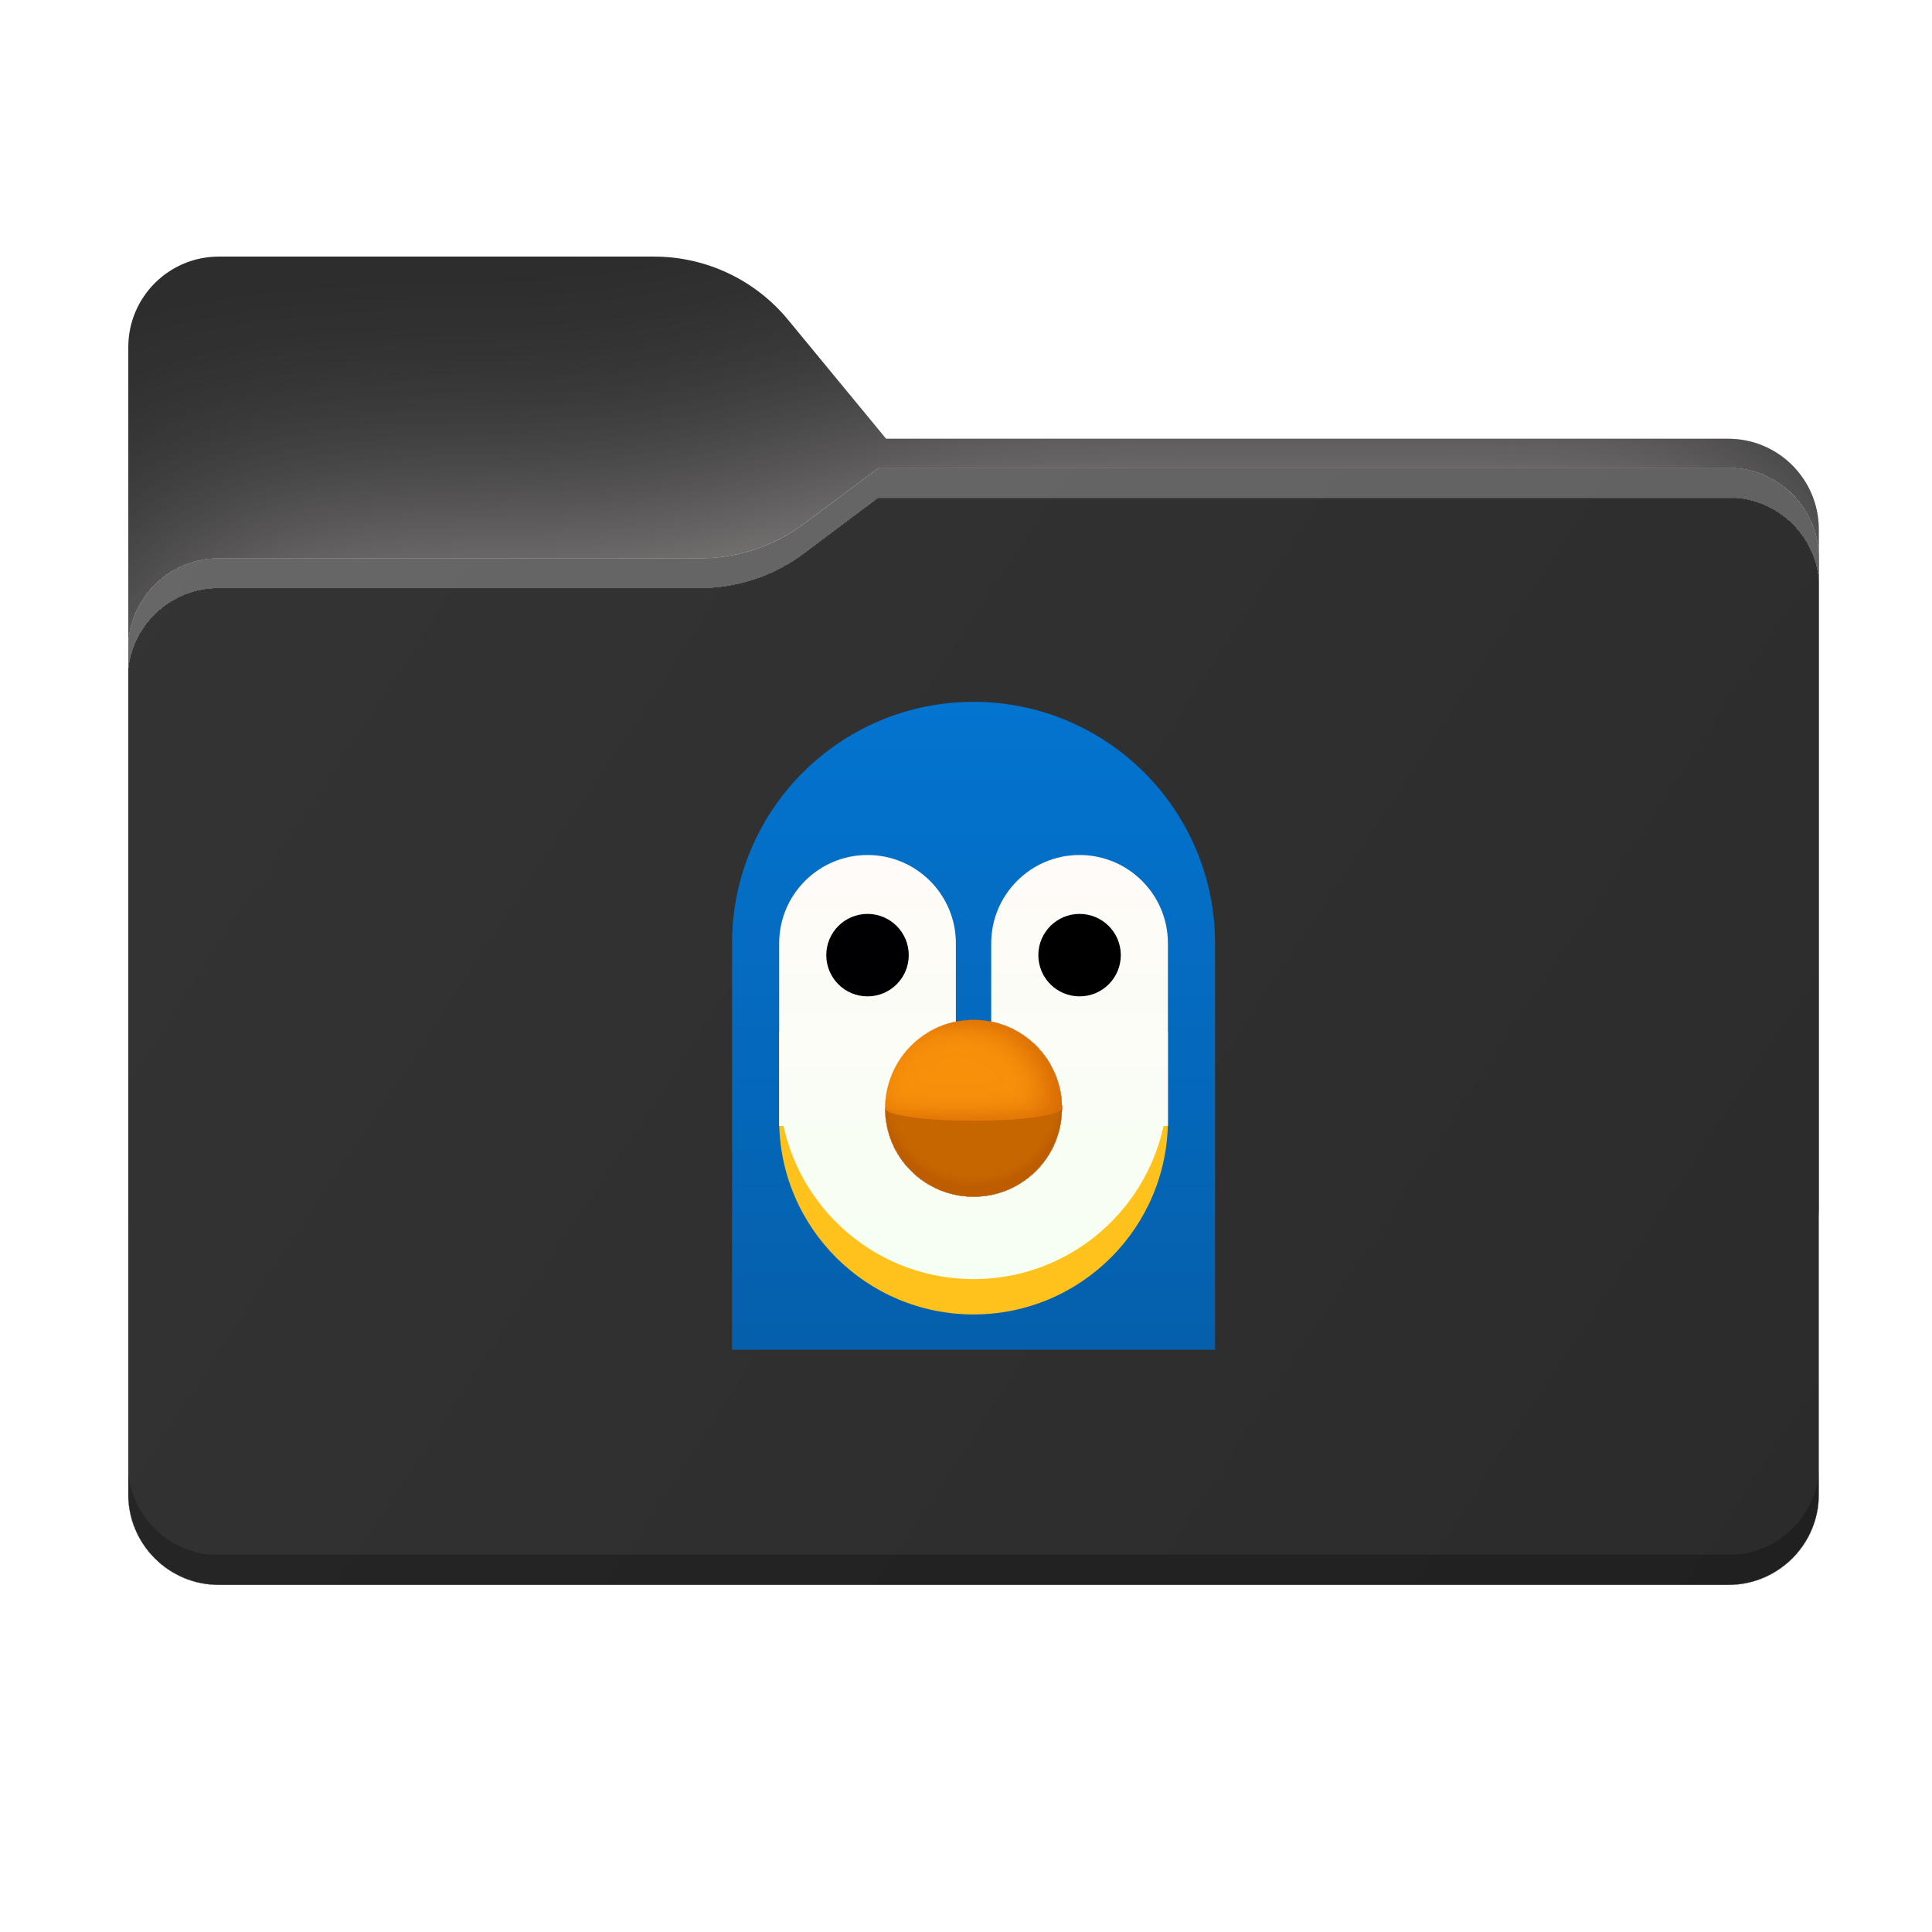
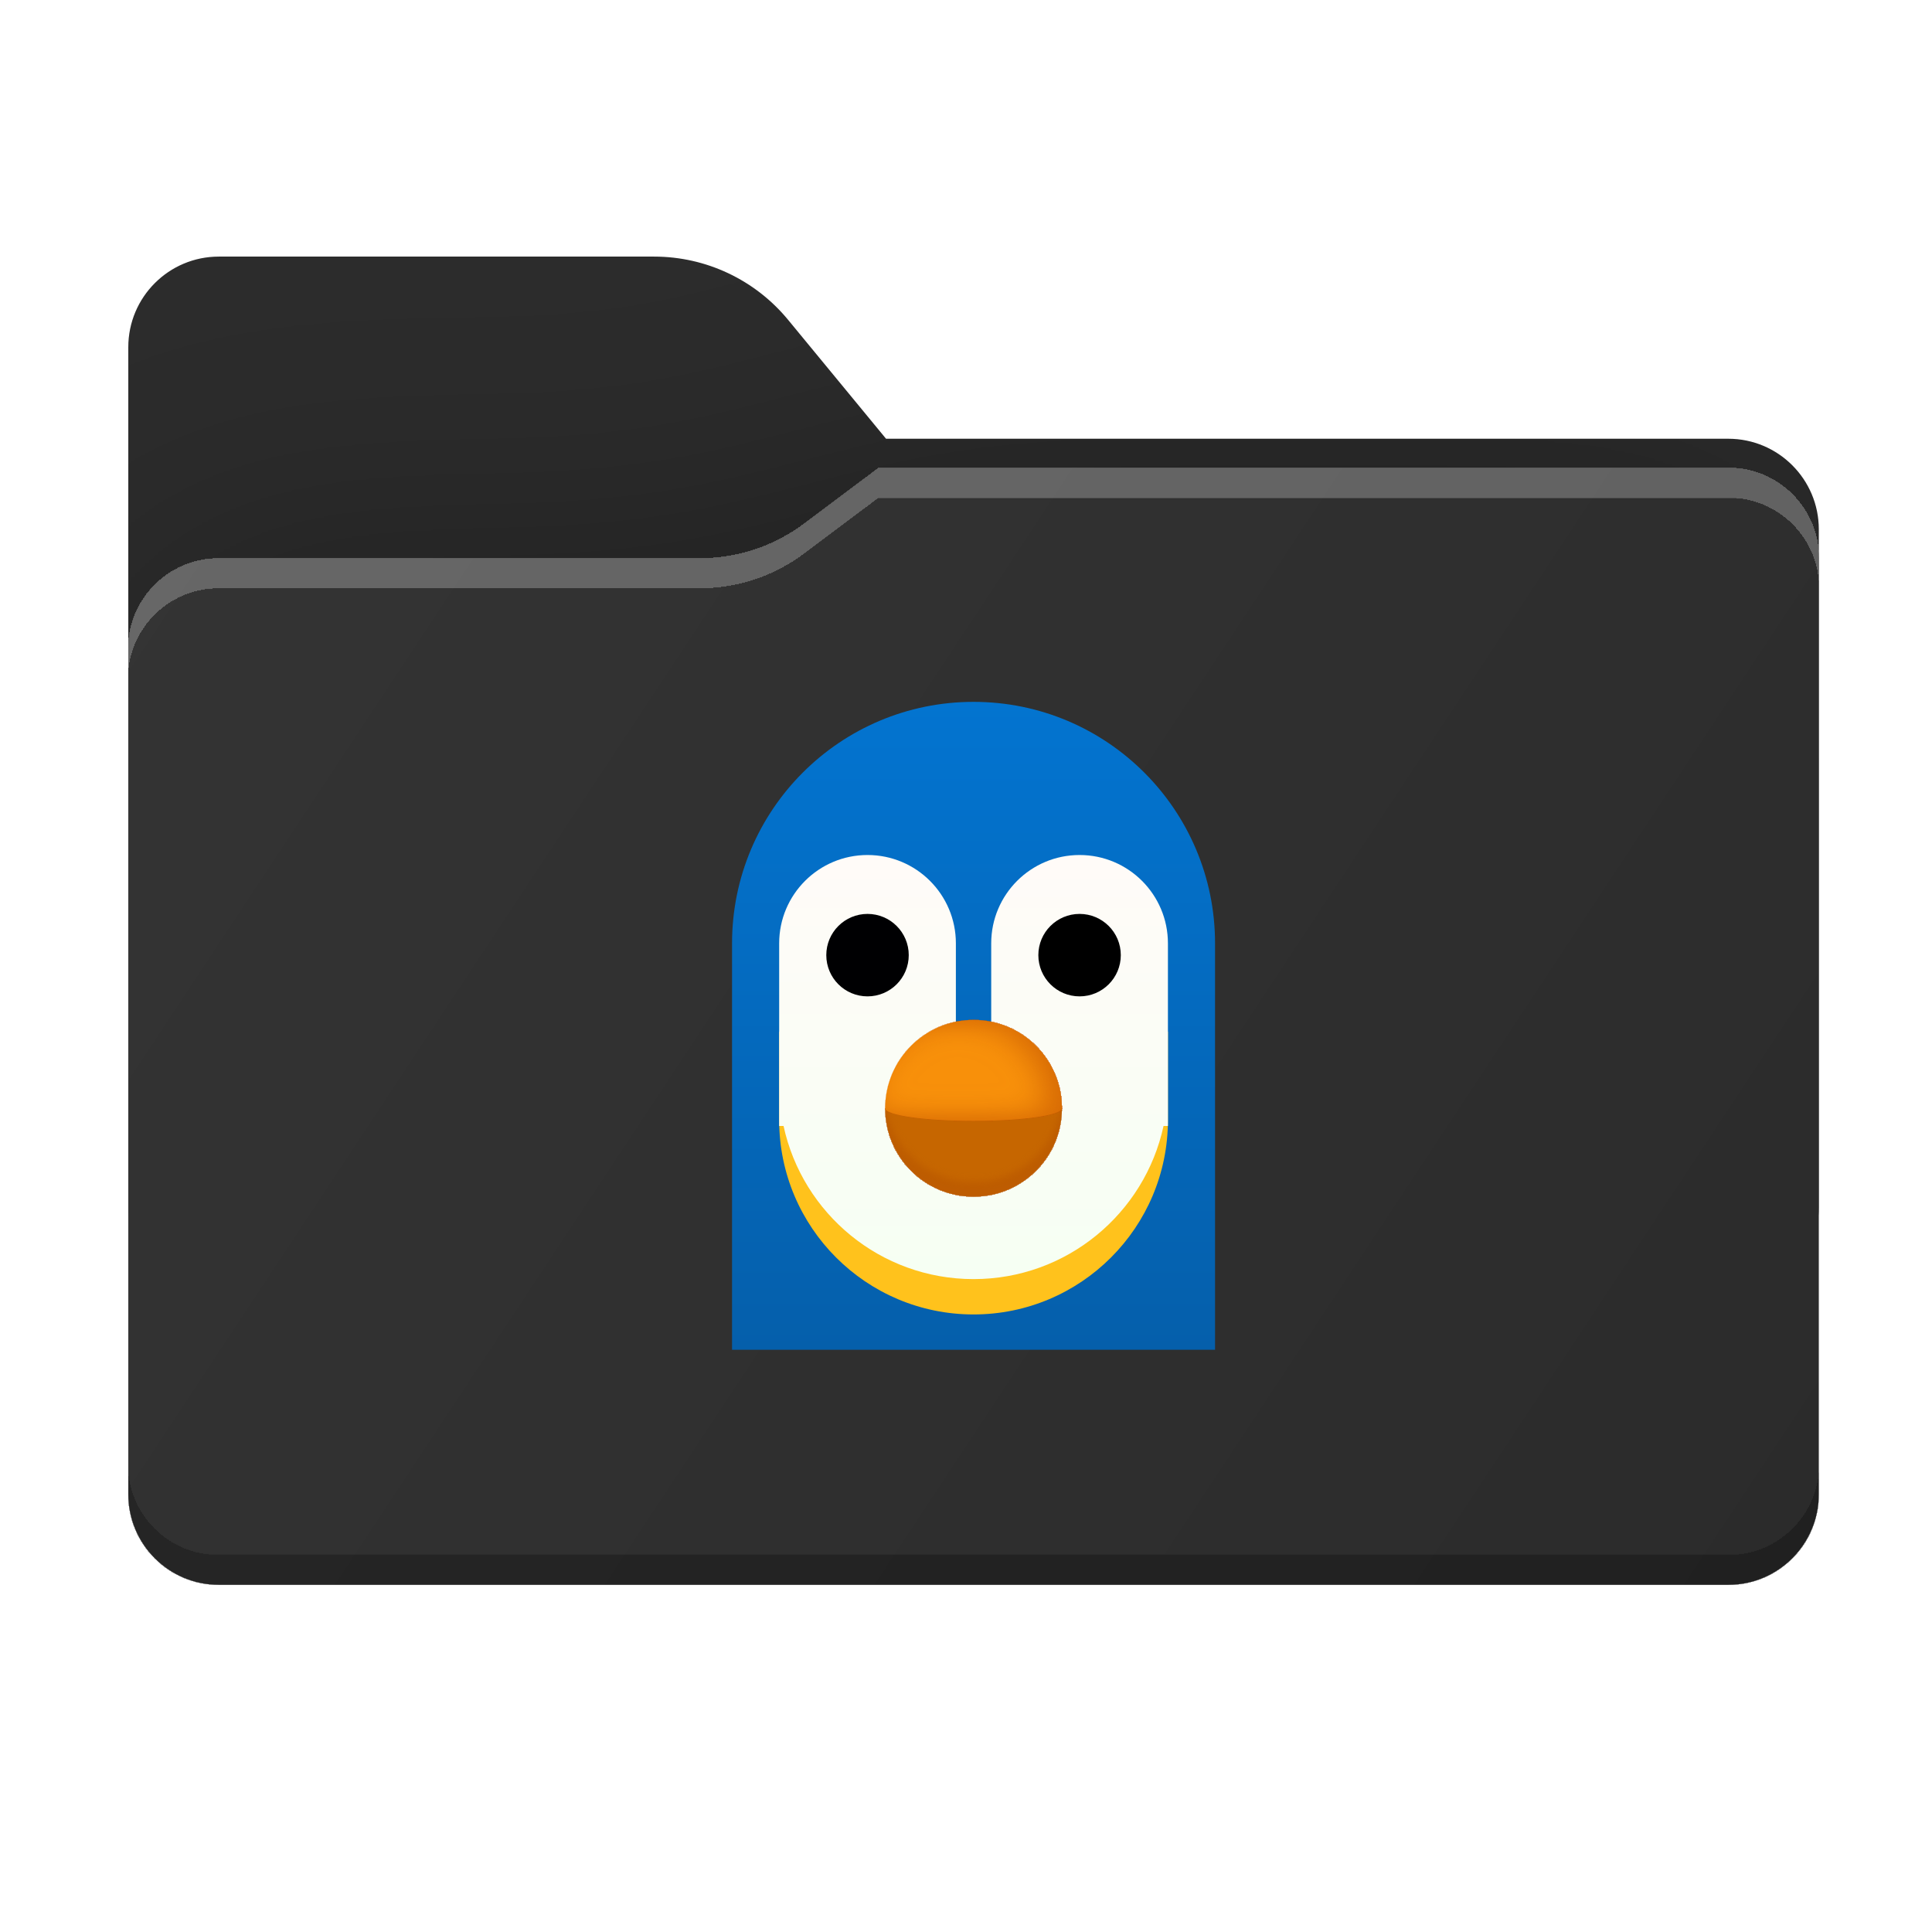
<svg xmlns="http://www.w3.org/2000/svg" width="256" height="256" viewBox="0 0 256 256" fill="none">
  <path fill-rule="evenodd" clip-rule="evenodd" d="M104.425 42.378C100.056 37.073 93.544 34 86.671 34H29C22.373 34 17 39.373 17 46V58.137V68.2V160C17 166.627 22.373 172 29 172H229C235.627 172 241 166.627 241 160V70.137C241 63.51 235.627 58.137 229 58.137H117.404L104.425 42.378Z" fill="#2C2C2C" />
-   <mask id="mask0_358_9925" style="mask-type:alpha" maskUnits="userSpaceOnUse" x="17" y="34" width="224" height="138">
-     <path fill-rule="evenodd" clip-rule="evenodd" d="M104.425 42.378C100.056 37.073 93.544 34 86.671 34H29C22.373 34 17 39.373 17 46V58.137V68.2V160C17 166.627 22.373 172 29 172H229C235.627 172 241 166.627 241 160V70.137C241 63.51 235.627 58.137 229 58.137H117.404L104.425 42.378Z" fill="url(#paint0_linear_358_9925)" />
+   <mask id="mask0_510_12075" style="mask-type:alpha" maskUnits="userSpaceOnUse" x="17" y="34" width="224" height="138">
+     <path fill-rule="evenodd" clip-rule="evenodd" d="M104.425 42.378C100.056 37.073 93.544 34 86.671 34H29C22.373 34 17 39.373 17 46V58.137V68.2V160C17 166.627 22.373 172 29 172H229C235.627 172 241 166.627 241 160V70.137C241 63.51 235.627 58.137 229 58.137H117.404L104.425 42.378Z" fill="url(#paint0_linear_510_12075)" />
  </mask>
-   <g mask="url(#mask0_358_9925)">
-     <g style="mix-blend-mode:multiply" filter="url(#filter0_f_358_9925)">
-       <path fill-rule="evenodd" clip-rule="evenodd" d="M92.789 74C97.764 74 102.605 72.387 106.586 69.402L116.459 62H229C235.627 62 241 67.373 241 74V108V160C241 166.627 235.627 172 229 172H29C22.373 172 17 166.627 17 160L17 108V86C17 79.373 22.373 74 29 74H87H92.789Z" fill="#A6A1A1" />
+   <g mask="url(#mask0_510_12075)">
+     <g style="mix-blend-mode:multiply" filter="url(#filter0_f_510_12075)">
+       <path fill-rule="evenodd" clip-rule="evenodd" d="M92.789 74C97.764 74 102.605 72.387 106.586 69.402L116.459 62H229C235.627 62 241 67.373 241 74V108V160C241 166.627 235.627 172 229 172H29C22.373 172 17 166.627 17 160L17 108V86C17 79.373 22.373 74 29 74H87H92.789Z" fill="black" fill-opacity="0.3" />
    </g>
  </g>
-   <g filter="url(#filter1_ii_358_9925)">
-     <path fill-rule="evenodd" clip-rule="evenodd" d="M92.789 74C97.764 74 102.605 72.387 106.586 69.402L116.459 62H229C235.627 62 241 67.373 241 74V108V198C241 204.627 235.627 210 229 210H29C22.373 210 17 204.627 17 198L17 108V86C17 79.373 22.373 74 29 74H87H92.789Z" fill="url(#paint1_linear_358_9925)" />
+   <g filter="url(#filter1_ii_510_12075)">
+     <path fill-rule="evenodd" clip-rule="evenodd" d="M92.789 74C97.764 74 102.605 72.387 106.586 69.402L116.459 62H229C235.627 62 241 67.373 241 74V108V198C241 204.627 235.627 210 229 210H29C22.373 210 17 204.627 17 198L17 108V86C17 79.373 22.373 74 29 74H87H92.789Z" fill="url(#paint1_linear_510_12075)" />
  </g>
-   <path d="M97 125C97 107.327 111.327 93 129 93C146.673 93 161 107.327 161 125V178.854H97V125Z" fill="url(#paint2_linear_358_9925)" />
+   <path d="M97 125C97 107.327 111.327 93 129 93C146.673 93 161 107.327 161 125V178.854H97V125Z" fill="url(#paint2_linear_510_12075)" />
  <path d="M103.244 136.707H154.756V148.415C154.756 162.639 143.225 174.171 129 174.171C114.775 174.171 103.244 162.639 103.244 148.415V136.707Z" fill="#FFC21C" />
-   <path fill-rule="evenodd" clip-rule="evenodd" d="M131.341 125C131.341 118.534 136.583 113.293 143.049 113.293C149.515 113.293 154.756 118.534 154.756 125L154.756 136.707V143.732C154.756 143.736 154.756 143.741 154.756 143.746V149.195H154.175C151.67 160.796 141.35 169.488 129 169.488C116.65 169.488 106.33 160.796 103.825 149.195H103.244V143.749C103.244 143.744 103.244 143.738 103.244 143.732V136.707L103.244 125C103.244 118.534 108.485 113.293 114.951 113.293C121.417 113.293 126.659 118.534 126.659 125V136.707H131.341V125Z" fill="url(#paint3_linear_358_9925)" />
+   <path fill-rule="evenodd" clip-rule="evenodd" d="M131.341 125C131.341 118.534 136.583 113.293 143.049 113.293C149.515 113.293 154.756 118.534 154.756 125L154.756 136.707V143.732C154.756 143.736 154.756 143.741 154.756 143.746V149.195H154.175C151.67 160.796 141.35 169.488 129 169.488C116.65 169.488 106.33 160.796 103.825 149.195H103.244V143.749C103.244 143.743 103.244 143.738 103.244 143.732V136.707L103.244 125C103.244 118.534 108.485 113.293 114.951 113.293C121.417 113.293 126.659 118.534 126.659 125V136.707H131.341V125Z" fill="url(#paint3_linear_510_12075)" />
  <circle cx="114.951" cy="126.561" r="5.463" fill="#000002" />
  <circle cx="143.049" cy="126.561" r="5.463" fill="black" />
-   <g filter="url(#filter2_i_358_9925)">
+   <g filter="url(#filter2_i_510_12075)">
    <path d="M129 158.561C135.466 158.561 140.707 153.319 140.707 146.854H117.293C117.293 153.319 122.534 158.561 129 158.561Z" fill="#C66600" />
  </g>
-   <g filter="url(#filter3_i_358_9925)">
-     <path fill-rule="evenodd" clip-rule="evenodd" d="M117.293 146.845C117.298 140.383 122.537 135.146 129 135.146C135.466 135.146 140.708 140.388 140.708 146.854L140.707 146.854C140.707 147.777 135.466 148.526 129 148.526C122.534 148.526 117.293 147.777 117.293 146.854C117.293 146.851 117.293 146.848 117.293 146.845Z" fill="#F8900A" />
+   <g filter="url(#filter3_i_510_12075)">
+     <path fill-rule="evenodd" clip-rule="evenodd" d="M117.293 146.845C117.298 140.383 122.537 135.146 129 135.146C135.466 135.146 140.707 140.388 140.707 146.854L140.707 146.854C140.707 147.777 135.466 148.526 129 148.526C122.534 148.526 117.293 147.777 117.293 146.854C117.293 146.851 117.293 146.848 117.293 146.845Z" fill="#F8900A" />
  </g>
  <defs>
-     <filter id="filter0_f_358_9925" x="-20" y="25" width="298" height="184" filterUnits="userSpaceOnUse" color-interpolation-filters="sRGB">
+     <filter id="filter0_f_510_12075" x="-20" y="25" width="298" height="184" filterUnits="userSpaceOnUse" color-interpolation-filters="sRGB">
      <feFlood flood-opacity="0" result="BackgroundImageFix" />
      <feBlend mode="normal" in="SourceGraphic" in2="BackgroundImageFix" result="shape" />
-       <feGaussianBlur stdDeviation="18.5" result="effect1_foregroundBlur_358_9925" />
+       <feGaussianBlur stdDeviation="18.5" result="effect1_foregroundBlur_510_12075" />
    </filter>
-     <filter id="filter1_ii_358_9925" x="17" y="62" width="224" height="148" filterUnits="userSpaceOnUse" color-interpolation-filters="sRGB">
+     <filter id="filter1_ii_510_12075" x="17" y="62" width="224" height="148" filterUnits="userSpaceOnUse" color-interpolation-filters="sRGB">
      <feFlood flood-opacity="0" result="BackgroundImageFix" />
      <feBlend mode="normal" in="SourceGraphic" in2="BackgroundImageFix" result="shape" />
      <feColorMatrix in="SourceAlpha" type="matrix" values="0 0 0 0 0 0 0 0 0 0 0 0 0 0 0 0 0 0 127 0" result="hardAlpha" />
      <feOffset dy="-4" />
      <feComposite in2="hardAlpha" operator="arithmetic" k2="-1" k3="1" />
      <feColorMatrix type="matrix" values="0 0 0 0 0 0 0 0 0 0 0 0 0 0 0 0 0 0 0.25 0" />
-       <feBlend mode="normal" in2="shape" result="effect1_innerShadow_358_9925" />
+       <feBlend mode="normal" in2="shape" result="effect1_innerShadow_510_12075" />
      <feColorMatrix in="SourceAlpha" type="matrix" values="0 0 0 0 0 0 0 0 0 0 0 0 0 0 0 0 0 0 127 0" result="hardAlpha" />
      <feOffset dy="4" />
      <feComposite in2="hardAlpha" operator="arithmetic" k2="-1" k3="1" />
      <feColorMatrix type="matrix" values="0 0 0 0 1 0 0 0 0 1 0 0 0 0 1 0 0 0 0.25 0" />
-       <feBlend mode="normal" in2="effect1_innerShadow_358_9925" result="effect2_innerShadow_358_9925" />
+       <feBlend mode="normal" in2="effect1_innerShadow_510_12075" result="effect2_innerShadow_510_12075" />
    </filter>
-     <filter id="filter2_i_358_9925" x="117.293" y="145.854" width="23.415" height="12.707" filterUnits="userSpaceOnUse" color-interpolation-filters="sRGB">
+     <filter id="filter2_i_510_12075" x="117.293" y="145.854" width="23.415" height="12.707" filterUnits="userSpaceOnUse" color-interpolation-filters="sRGB">
      <feFlood flood-opacity="0" result="BackgroundImageFix" />
      <feBlend mode="normal" in="SourceGraphic" in2="BackgroundImageFix" result="shape" />
      <feColorMatrix in="SourceAlpha" type="matrix" values="0 0 0 0 0 0 0 0 0 0 0 0 0 0 0 0 0 0 127 0" result="hardAlpha" />
      <feOffset dy="-2" />
      <feGaussianBlur stdDeviation="0.5" />
      <feComposite in2="hardAlpha" operator="arithmetic" k2="-1" k3="1" />
      <feColorMatrix type="matrix" values="0 0 0 0 0.71 0 0 0 0 0.322 0 0 0 0 0.004 0 0 0 0.5 0" />
-       <feBlend mode="normal" in2="shape" result="effect1_innerShadow_358_9925" />
+       <feBlend mode="normal" in2="shape" result="effect1_innerShadow_510_12075" />
    </filter>
-     <filter id="filter3_i_358_9925" x="115.293" y="135.146" width="25.415" height="13.38" filterUnits="userSpaceOnUse" color-interpolation-filters="sRGB">
+     <filter id="filter3_i_510_12075" x="115.293" y="135.146" width="25.415" height="13.38" filterUnits="userSpaceOnUse" color-interpolation-filters="sRGB">
      <feFlood flood-opacity="0" result="BackgroundImageFix" />
      <feBlend mode="normal" in="SourceGraphic" in2="BackgroundImageFix" result="shape" />
      <feColorMatrix in="SourceAlpha" type="matrix" values="0 0 0 0 0 0 0 0 0 0 0 0 0 0 0 0 0 0 127 0" result="hardAlpha" />
      <feOffset dx="-2" />
      <feGaussianBlur stdDeviation="2" />
      <feComposite in2="hardAlpha" operator="arithmetic" k2="-1" k3="1" />
      <feColorMatrix type="matrix" values="0 0 0 0 0.761 0 0 0 0 0.325 0 0 0 0 0 0 0 0 0.62 0" />
-       <feBlend mode="normal" in2="shape" result="effect1_innerShadow_358_9925" />
+       <feBlend mode="normal" in2="shape" result="effect1_innerShadow_510_12075" />
    </filter>
-     <linearGradient id="paint0_linear_358_9925" x1="17" y1="34" x2="197.768" y2="215.142" gradientUnits="userSpaceOnUse">
+     <linearGradient id="paint0_linear_510_12075" x1="17" y1="34" x2="197.768" y2="215.142" gradientUnits="userSpaceOnUse">
      <stop stop-color="#05815D" />
      <stop offset="1" stop-color="#0C575F" />
    </linearGradient>
-     <linearGradient id="paint1_linear_358_9925" x1="17" y1="62" x2="241" y2="210" gradientUnits="userSpaceOnUse">
+     <linearGradient id="paint1_linear_510_12075" x1="17" y1="62" x2="241" y2="210" gradientUnits="userSpaceOnUse">
      <stop stop-color="#343434" />
      <stop offset="1" stop-color="#2B2B2B" />
    </linearGradient>
-     <linearGradient id="paint2_linear_358_9925" x1="129" y1="93" x2="129" y2="178.854" gradientUnits="userSpaceOnUse">
+     <linearGradient id="paint2_linear_510_12075" x1="129" y1="93" x2="129" y2="178.854" gradientUnits="userSpaceOnUse">
      <stop stop-color="#0374D0" />
      <stop offset="1" stop-color="#055FAB" />
    </linearGradient>
-     <linearGradient id="paint3_linear_358_9925" x1="129" y1="113.293" x2="129" y2="169.488" gradientUnits="userSpaceOnUse">
+     <linearGradient id="paint3_linear_510_12075" x1="129" y1="113.293" x2="129" y2="169.488" gradientUnits="userSpaceOnUse">
      <stop stop-color="#FFFBF8" />
      <stop offset="1" stop-color="#F6FFF3" />
    </linearGradient>
  </defs>
</svg>
